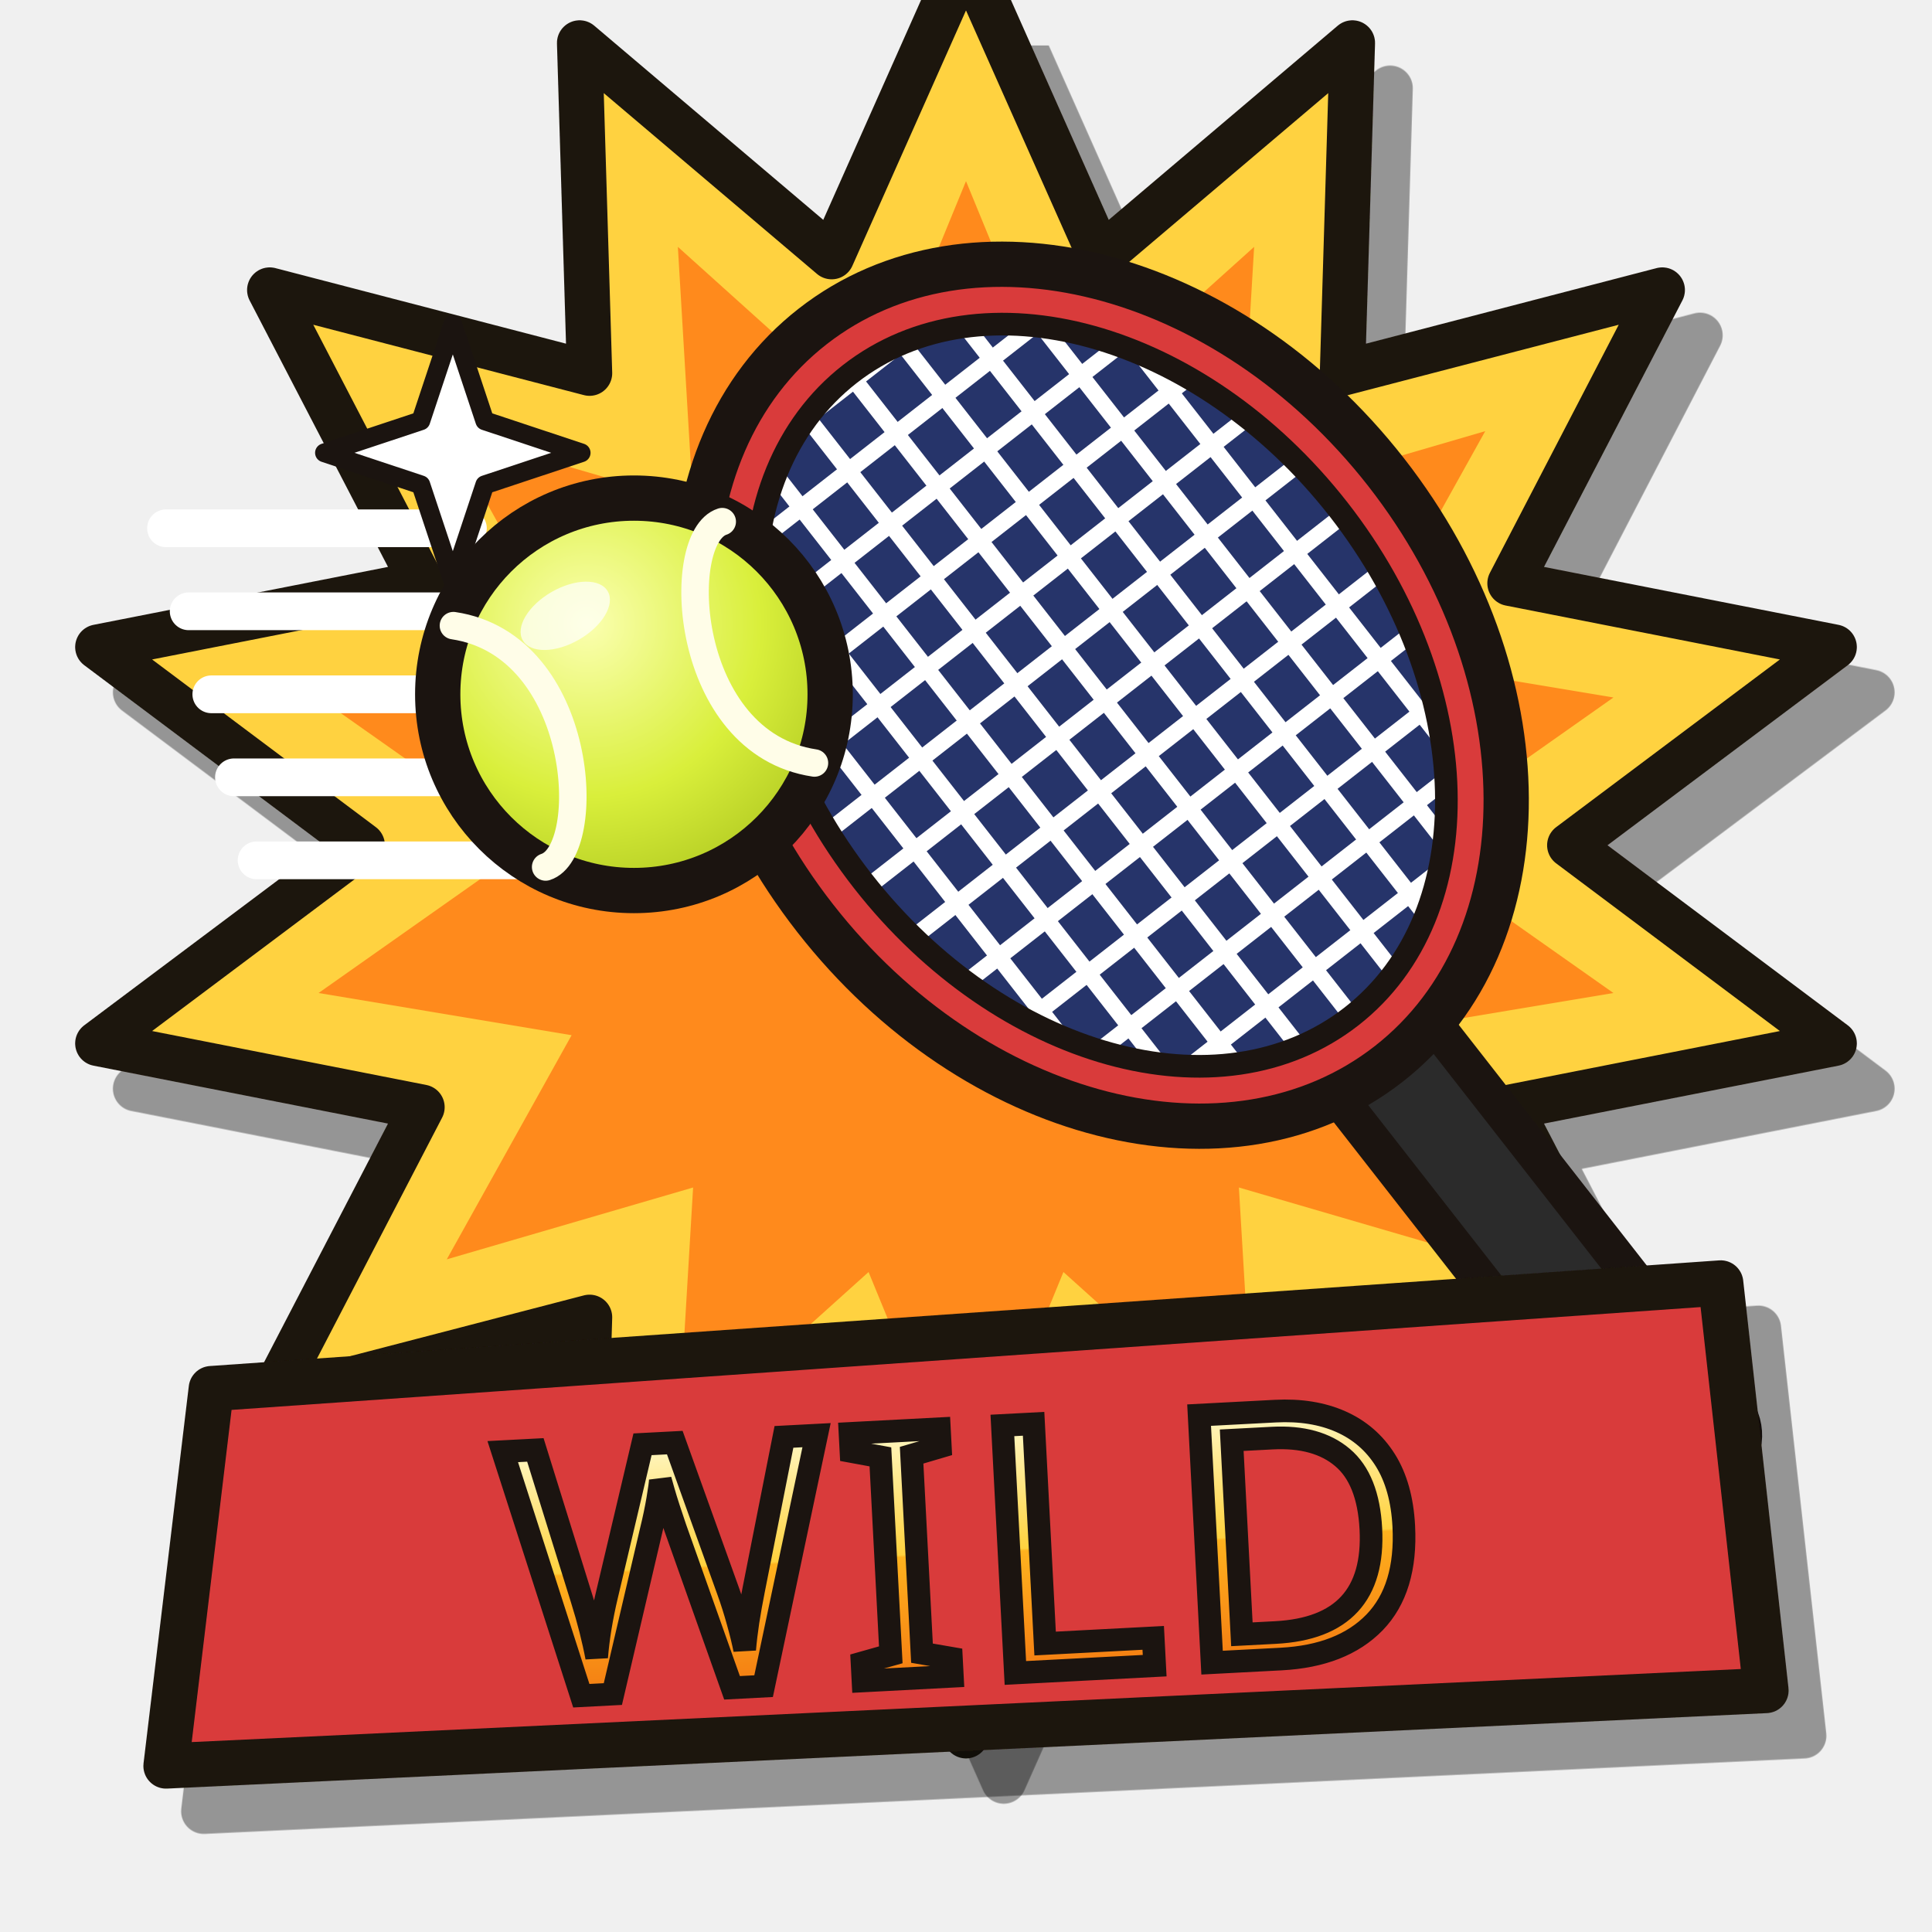
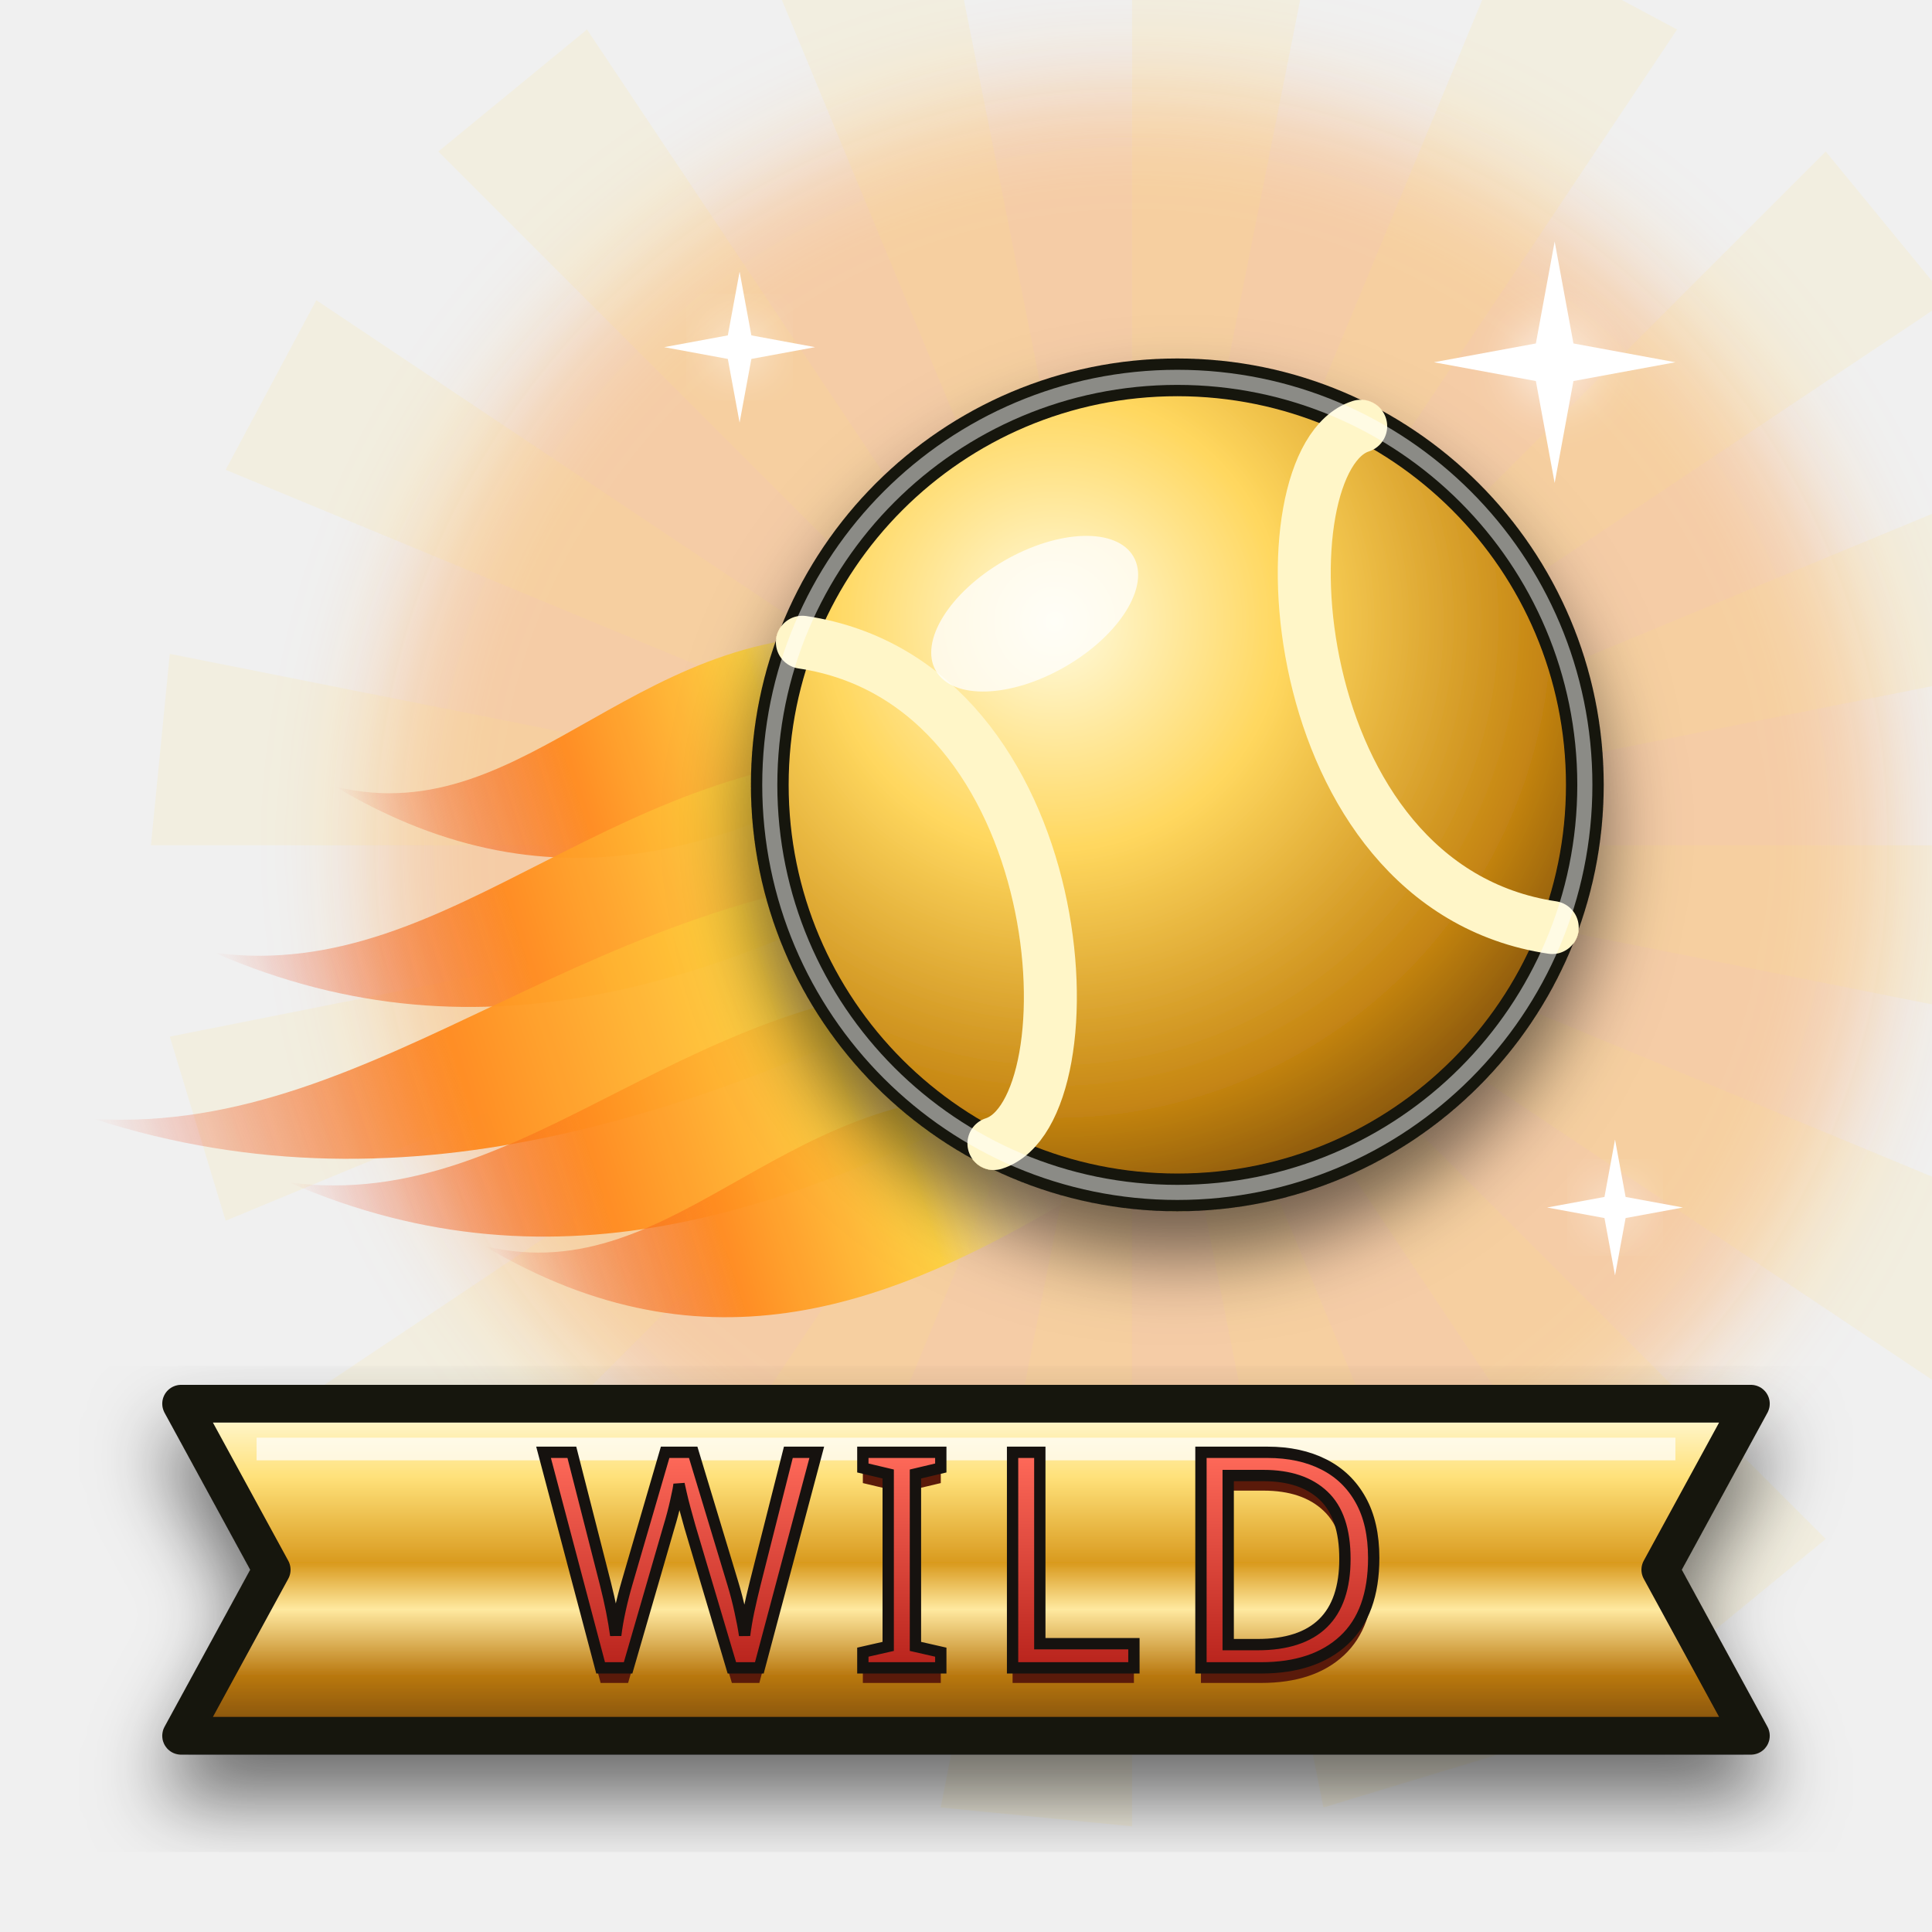
<svg xmlns="http://www.w3.org/2000/svg" width="256" height="256" viewBox="0 0 256 256">
  <style>.lg{font-family:'Luckiest Guy',sans-serif}.li{font-family:'Lilita One',sans-serif}</style>
  <defs>
    <linearGradient id="gold" x1="0" y1="0" x2="0" y2="1">
-       <stop offset="0" stop-color="#fff2a8" />
-       <stop offset=".45" stop-color="#ffc83a" />
-       <stop offset="1" stop-color="#e08a12" />
+       <stop offset="0" stop-color="#fffbe0" />
+       <stop offset=".22" stop-color="#ffe17a" />
+       <stop offset=".48" stop-color="#d99a1e" />
+       <stop offset=".62" stop-color="#ffe9a0" />
+       <stop offset=".82" stop-color="#b9780f" />
+       <stop offset="1" stop-color="#7a4a06" />
    </linearGradient>
-     <linearGradient id="goldText" x1="0" y1="0" x2="0" y2="1">
-       <stop offset="0" stop-color="#fff7c2" />
-       <stop offset=".5" stop-color="#ffd23f" />
-       <stop offset=".51" stop-color="#ffb21e" />
-       <stop offset="1" stop-color="#f47d12" />
+     <linearGradient id="goldH" x1="0" y1="0" x2="1" y2="0">
+       <stop offset="0" stop-color="#8a560a" />
+       <stop offset=".25" stop-color="#ffe9a0" />
+       <stop offset=".5" stop-color="#d99a1e" />
+       <stop offset=".75" stop-color="#fff3c4" />
+       <stop offset="1" stop-color="#8a560a" />
    </linearGradient>
-     <radialGradient id="ballG" cx=".38" cy=".32" r=".8">
-       <stop offset="0" stop-color="#fbffb0" />
-       <stop offset=".55" stop-color="#d9ef3b" />
-       <stop offset="1" stop-color="#a9c21c" />
+     <radialGradient id="goldR" cx=".35" cy=".3" r=".8">
+       <stop offset="0" stop-color="#fffbe0" />
+       <stop offset=".35" stop-color="#ffd75e" />
+       <stop offset=".75" stop-color="#c58512" />
+       <stop offset="1" stop-color="#6e4205" />
    </radialGradient>
-     <pattern id="dots" width="9" height="9" patternUnits="userSpaceOnUse">
-       <circle cx="4.5" cy="4.5" r="1.6" fill="#000" opacity=".16" />
+     <linearGradient id="silver" x1="0" y1="0" x2="0" y2="1">
+       <stop offset="0" stop-color="#ffffff" />
+       <stop offset=".3" stop-color="#d7dee8" />
+       <stop offset=".55" stop-color="#8a96a8" />
+       <stop offset=".75" stop-color="#eef2f7" />
+       <stop offset="1" stop-color="#5a6474" />
+     </linearGradient>
+     <linearGradient id="bronze" x1="0" y1="0" x2="0" y2="1">
+       <stop offset="0" stop-color="#ffe2c4" />
+       <stop offset=".35" stop-color="#d98a4e" />
+       <stop offset=".6" stop-color="#ffc79a" />
+       <stop offset="1" stop-color="#7a3d14" />
+     </linearGradient>
+     <radialGradient id="ballG" cx=".36" cy=".3" r=".85">
+       <stop offset="0" stop-color="#fbffc9" />
+       <stop offset=".5" stop-color="#e2f23c" />
+       <stop offset="1" stop-color="#8fa313" />
+     </radialGradient>
+     <radialGradient id="skinL" cx=".38" cy=".3" r=".85">
+       <stop offset="0" stop-color="#ffe6cc" />
+       <stop offset=".6" stop-color="#f6c49a" />
+       <stop offset="1" stop-color="#d9946a" />
+     </radialGradient>
+     <radialGradient id="skinM" cx=".38" cy=".3" r=".85">
+       <stop offset="0" stop-color="#f6c9a0" />
+       <stop offset=".6" stop-color="#df9e70" />
+       <stop offset="1" stop-color="#b3704a" />
+     </radialGradient>
+     <radialGradient id="skinB" cx=".38" cy=".3" r=".85">
+       <stop offset="0" stop-color="#d79a6e" />
+       <stop offset=".6" stop-color="#a86a42" />
+       <stop offset="1" stop-color="#6e3f22" />
+     </radialGradient>
+     <radialGradient id="fur" cx=".4" cy=".3" r=".85">
+       <stop offset="0" stop-color="#f6d3a2" />
+       <stop offset=".6" stop-color="#d9a066" />
+       <stop offset="1" stop-color="#9c6532" />
+     </radialGradient>
+     <linearGradient id="white" x1="0" y1="0" x2="0" y2="1">
+       <stop offset="0" stop-color="#ffffff" />
+       <stop offset="1" stop-color="#d9dee6" />
+     </linearGradient>
+     <linearGradient id="green" x1="0" y1="0" x2="0" y2="1">
+       <stop offset="0" stop-color="#2f9a5e" />
+       <stop offset="1" stop-color="#0f4a2c" />
+     </linearGradient>
+     <linearGradient id="navy" x1="0" y1="0" x2="0" y2="1">
+       <stop offset="0" stop-color="#2d4a8f" />
+       <stop offset="1" stop-color="#121f45" />
+     </linearGradient>
+     <linearGradient id="burgundy" x1="0" y1="0" x2="0" y2="1">
+       <stop offset="0" stop-color="#a8324a" />
+       <stop offset="1" stop-color="#4f0e1c" />
+     </linearGradient>
+     <linearGradient id="red" x1="0" y1="0" x2="0" y2="1">
+       <stop offset="0" stop-color="#ff6a5a" />
+       <stop offset="1" stop-color="#b8231c" />
+     </linearGradient>
+     <linearGradient id="hairD" x1="0" y1="0" x2="0" y2="1">
+       <stop offset="0" stop-color="#5a3a26" />
+       <stop offset="1" stop-color="#1e120b" />
+     </linearGradient>
+     <linearGradient id="flame" x1="1" y1="0" x2="0" y2="0">
+       <stop offset="0" stop-color="#fff7c0" stop-opacity="0" />
+       <stop offset=".25" stop-color="#ffd23f" />
+       <stop offset=".6" stop-color="#ff8a1e" />
+       <stop offset="1" stop-color="#e8381e" stop-opacity="0" />
+     </linearGradient>
+     <pattern id="grain" width="6" height="6" patternUnits="userSpaceOnUse">
+       <circle cx="1" cy="2" r=".6" fill="#000" opacity=".07" />
+       <circle cx="4" cy="5" r=".5" fill="#fff" opacity=".06" />
    </pattern>
-     <pattern id="dotsL" width="9" height="9" patternUnits="userSpaceOnUse">
-       <circle cx="4.5" cy="4.5" r="1.6" fill="#fff" opacity=".18" />
-     </pattern>
-     <pattern id="grain" width="6" height="6" patternUnits="userSpaceOnUse">
-       <circle cx="1" cy="2" r=".6" fill="#000" opacity=".06" />
-       <circle cx="4" cy="5" r=".5" fill="#fff" opacity=".07" />
-     </pattern>
-     <filter id="comic" x="-20%" y="-20%" width="150%" height="150%">
-       <feOffset dx="5" dy="6" in="SourceAlpha" result="o" />
-       <feFlood flood-color="#000" flood-opacity=".38" />
-       <feComposite in2="o" operator="in" result="s" />
-       <feMerge>
-         <feMergeNode in="s" />
-         <feMergeNode in="SourceGraphic" />
-       </feMerge>
+     <filter id="drop" x="-25%" y="-25%" width="150%" height="160%">
+       <feDropShadow dx="0" dy="6" stdDeviation="5" flood-color="#000" flood-opacity=".55" />
+     </filter>
+     <filter id="glow" x="-50%" y="-50%" width="200%" height="200%">
+       <feGaussianBlur stdDeviation="7" />
+     </filter>
+     <filter id="glowS" x="-50%" y="-50%" width="200%" height="200%">
+       <feGaussianBlur stdDeviation="3" />
    </filter>
  </defs>
-   <g filter="url(#comic)">
-     <path d="M128,-6L145.8,34.01L179.2,5.69L177.88,49.45L220.26,38.43L200.08,77.29L243.04,85.74L208,112L243.04,138.26L200.08,146.71L220.26,185.57L177.88,174.55L179.2,218.31L145.8,189.99L128,230L110.2,189.99L76.8,218.31L78.12,174.55L35.74,185.57L55.92,146.71L12.96,138.26L48,112L12.96,85.74L55.92,77.29L35.74,38.43L78.12,49.45L76.8,5.69L110.2,34.01Z" fill="#ffd23f" stroke="#1b1410" stroke-width="6" stroke-linejoin="round" stroke-linecap="round" />
-     <path d="M128,24L140.91,55.45L166.18,32.71L164.16,66.65L196.8,57.13L180.26,86.83L213.79,92.42L186,112L213.79,131.58L180.26,137.17L196.8,166.87L164.16,157.35L166.18,191.29L140.91,168.55L128,200L115.09,168.55L89.82,191.29L91.84,157.35L59.2,166.87L75.74,137.17L42.21,131.58L70,112L42.21,92.42L75.74,86.83L59.2,57.13L91.84,66.65L89.82,32.71L115.09,55.45Z" fill="#ff8a1e" />
+   <circle cx="150" cy="112" r="100" fill="#ff8a1e" opacity=".35" filter="url(#glow)" />
+   <path d="M150,112L280,112L277.5,137.36Z" fill="#ffe17a" opacity="0.14" />
+   <path d="M150,112L270.1,161.75L258.09,184.22Z" fill="#ffe17a" opacity="0.14" />
+   <path d="M150,112L241.92,203.92L222.22,220.09Z" fill="#ffe17a" opacity="0.14" />
+   <path d="M150,112L199.75,232.1L175.36,239.5Z" fill="#ffe17a" opacity="0.14" />
+   <path d="M150,112L150,242L124.64,239.5Z" fill="#ffe17a" opacity="0.14" />
+   <path d="M150,112L100.25,232.1L77.78,220.09Z" fill="#ffe17a" opacity="0.14" />
+   <path d="M150,112L58.08,203.92L41.91,184.22Z" fill="#ffe17a" opacity="0.14" />
+   <path d="M150,112L29.9,161.75L22.5,137.36Z" fill="#ffe17a" opacity="0.14" />
+   <path d="M150,112L20,112L22.5,86.64Z" fill="#ffe17a" opacity="0.14" />
+   <path d="M150,112L29.9,62.25L41.91,39.78Z" fill="#ffe17a" opacity="0.14" />
+   <path d="M150,112L58.08,20.08L77.78,3.91Z" fill="#ffe17a" opacity="0.14" />
+   <path d="M150,112L100.25,-8.1L124.64,-15.5Z" fill="#ffe17a" opacity="0.14" />
+   <path d="M150,112L150,-18L175.36,-15.5Z" fill="#ffe17a" opacity="0.14" />
+   <path d="M150,112L199.75,-8.1L222.22,3.91Z" fill="#ffe17a" opacity="0.14" />
+   <path d="M150,112L241.92,20.08L258.09,39.78Z" fill="#ffe17a" opacity="0.14" />
+   <path d="M150,112L270.1,62.25L277.5,86.64Z" fill="#ffe17a" opacity="0.14" />
+   <g transform="rotate(-18 150 112)">
+     <path d="M128,76 C97.6,62 74.8,86 52,72 C74.8,98 101.4,96 128,90Z" fill="url(#flame)" opacity=".95" />
+     <path d="M128,92 C88.8,78 59.4,102 30,88 C59.4,114 93.7,112 128,106Z" fill="url(#flame)" opacity=".95" />
+     <path d="M128,108 C80,94 44,118 8,104 C44,130 86,128 128,122Z" fill="url(#flame)" opacity=".95" />
+     <path d="M128,124 C88.8,110 59.4,134 30,120 C59.4,146 93.7,144 128,138Z" fill="url(#flame)" opacity=".95" />
+     <path d="M128,140 C97.6,126 74.8,150 52,136 C74.8,162 101.4,160 128,154Z" fill="url(#flame)" opacity=".95" />
  </g>
-   <g transform="translate(152 100) rotate(-38)">
-     <clipPath id="wh">
-       <ellipse cx="0" cy="-10" rx="40" ry="54" />
-     </clipPath>
-     <rect x="-8" y="44" width="16" height="78" rx="6" fill="#2b2b2b" stroke="#1b1410" stroke-width="5" stroke-linejoin="round" stroke-linecap="round" />
-     <ellipse cx="0" cy="-10" rx="48" ry="62" fill="#d93b3b" stroke="#1b1410" stroke-width="6" stroke-linejoin="round" stroke-linecap="round" />
-     <ellipse cx="0" cy="-10" rx="40" ry="54" fill="#26346a" />
-     <g clip-path="url(#wh)">
-       <line x1="-40" y1="-70" x2="-40" y2="60" stroke="#fff" stroke-width="2.2" />
-       <line x1="-32" y1="-70" x2="-32" y2="60" stroke="#fff" stroke-width="2.2" />
-       <line x1="-24" y1="-70" x2="-24" y2="60" stroke="#fff" stroke-width="2.2" />
-       <line x1="-16" y1="-70" x2="-16" y2="60" stroke="#fff" stroke-width="2.2" />
-       <line x1="-8" y1="-70" x2="-8" y2="60" stroke="#fff" stroke-width="2.2" />
-       <line x1="0" y1="-70" x2="0" y2="60" stroke="#fff" stroke-width="2.2" />
-       <line x1="8" y1="-70" x2="8" y2="60" stroke="#fff" stroke-width="2.2" />
-       <line x1="16" y1="-70" x2="16" y2="60" stroke="#fff" stroke-width="2.2" />
-       <line x1="24" y1="-70" x2="24" y2="60" stroke="#fff" stroke-width="2.2" />
-       <line x1="32" y1="-70" x2="32" y2="60" stroke="#fff" stroke-width="2.2" />
-       <line x1="40" y1="-70" x2="40" y2="60" stroke="#fff" stroke-width="2.2" />
-       <line x1="-50" y1="-63" x2="50" y2="-63" stroke="#fff" stroke-width="2.2" />
-       <line x1="-50" y1="-54" x2="50" y2="-54" stroke="#fff" stroke-width="2.2" />
-       <line x1="-50" y1="-45" x2="50" y2="-45" stroke="#fff" stroke-width="2.2" />
-       <line x1="-50" y1="-36" x2="50" y2="-36" stroke="#fff" stroke-width="2.2" />
-       <line x1="-50" y1="-27" x2="50" y2="-27" stroke="#fff" stroke-width="2.2" />
-       <line x1="-50" y1="-18" x2="50" y2="-18" stroke="#fff" stroke-width="2.2" />
-       <line x1="-50" y1="-9" x2="50" y2="-9" stroke="#fff" stroke-width="2.2" />
-       <line x1="-50" y1="0" x2="50" y2="0" stroke="#fff" stroke-width="2.2" />
-       <line x1="-50" y1="9" x2="50" y2="9" stroke="#fff" stroke-width="2.2" />
-       <line x1="-50" y1="18" x2="50" y2="18" stroke="#fff" stroke-width="2.2" />
-       <line x1="-50" y1="27" x2="50" y2="27" stroke="#fff" stroke-width="2.2" />
-       <line x1="-50" y1="36" x2="50" y2="36" stroke="#fff" stroke-width="2.2" />
-       <line x1="-50" y1="45" x2="50" y2="45" stroke="#fff" stroke-width="2.2" />
-       <line x1="-50" y1="54" x2="50" y2="54" stroke="#fff" stroke-width="2.2" />
-     </g>
-     <ellipse cx="0" cy="-10" rx="40" ry="54" fill="none" stroke="#1b1410" stroke-width="3" stroke-linejoin="round" stroke-linecap="round" />
+   <g filter="url(#drop)">
+     <circle cx="156" cy="104" r="54" fill="url(#goldR)" stroke="#16120f" stroke-width="5" stroke-linejoin="round" stroke-linecap="round" />
+     <path d="M106.32,85.1 C142.5,90.5 145.2,147.2 131.7,151.52" fill="none" stroke="#fff6c8" stroke-width="7.02" stroke-linecap="round" />
+     <path d="M180.3,56.48 C166.8,60.8 169.5,117.5 205.68,122.9" fill="none" stroke="#fff6c8" stroke-width="7.02" stroke-linecap="round" />
+     <ellipse cx="137.1" cy="81.32" rx="15.12" ry="8.1" fill="#fff" opacity=".75" transform="rotate(-30 137.1 81.32)" />
  </g>
-   <line x1="22" y1="70" x2="62" y2="70" stroke="#fff" stroke-width="5" stroke-linecap="round" />
-   <line x1="25" y1="81" x2="66" y2="81" stroke="#fff" stroke-width="5" stroke-linecap="round" />
-   <line x1="28" y1="92" x2="70" y2="92" stroke="#fff" stroke-width="5" stroke-linecap="round" />
-   <line x1="31" y1="103" x2="74" y2="103" stroke="#fff" stroke-width="5" stroke-linecap="round" />
-   <line x1="34" y1="114" x2="78" y2="114" stroke="#fff" stroke-width="5" stroke-linecap="round" />
-   <circle cx="84" cy="92" r="26" fill="url(#ballG)" stroke="#1b1410" stroke-width="6" stroke-linejoin="round" stroke-linecap="round" />
-   <path d="M60.08,82.9 C77.5,85.5 78.8,112.8 72.3,114.88" fill="none" stroke="#fffde8" stroke-width="3.64" stroke-linecap="round" />
-   <path d="M95.7,69.12 C89.2,71.2 90.5,98.5 107.92,101.1" fill="none" stroke="#fffde8" stroke-width="3.64" stroke-linecap="round" />
-   <ellipse cx="74.9" cy="81.6" rx="6.5" ry="3.64" fill="#fff" opacity=".7" transform="rotate(-30 74.9 81.6)" />
-   <path d="M60,43L64.24,55.76L77,60L64.24,64.24L60,77L55.76,64.24L43,60L55.76,55.76Z" fill="#fff" stroke="#1b1410" stroke-width="2.5" stroke-linejoin="round" stroke-linecap="round" />
-   <g filter="url(#comic)">
-     <path d="M28,184 L228,170 L234,224 L22,234Z" fill="#d93b3b" stroke="#1b1410" stroke-width="6" stroke-linejoin="round" stroke-linecap="round" />
+   <circle cx="156" cy="104" r="54" fill="none" stroke="#fff" stroke-width="2" opacity=".5" />
+   <path d="M206,32L208.49,45.51L222,48L208.49,50.49L206,64L203.51,50.49L190,48L203.51,45.51Z" fill="#fff" />
+   <circle cx="206" cy="48" r="5.6" fill="#fff" opacity=".6" filter="url(#glowS)" />
+   <path d="M98,36L99.56,44.44L108,46L99.56,47.56L98,56L96.44,47.56L88,46L96.44,44.44Z" fill="#fff" />
+   <circle cx="98" cy="46" r="3.5" fill="#fff" opacity=".6" filter="url(#glowS)" />
+   <path d="M214,151L215.4,158.6L223,160L215.4,161.4L214,169L212.6,161.4L205,160L212.6,158.6Z" fill="#fff" />
+   <circle cx="214" cy="160" r="3.15" fill="#fff" opacity=".6" filter="url(#glowS)" />
+   <g filter="url(#drop)">
+     <path d="M24,186 L232,186 L220,208 L232,230 L24,230 L36,208Z" fill="url(#gold)" stroke="#16120f" stroke-width="5" stroke-linejoin="round" stroke-linecap="round" />
+     <path d="M34,192 H222" stroke="#fff" stroke-width="3" opacity=".7" />
  </g>
-   <text x="128" y="222" text-anchor="middle" class="lg" font-size="46" fill="url(#goldText)" stroke="#1b1410" stroke-width="3" letter-spacing="2" transform="rotate(-3 128 208)">WILD</text>
+   <text x="128" y="223" text-anchor="middle" class="lg" font-size="40" fill="#5a1a0a" letter-spacing="4">WILD</text>
+   <text x="128" y="221" text-anchor="middle" class="lg" font-size="40" fill="url(#red)" stroke="#16120f" stroke-width="1.5" letter-spacing="4">WILD</text>
</svg>
